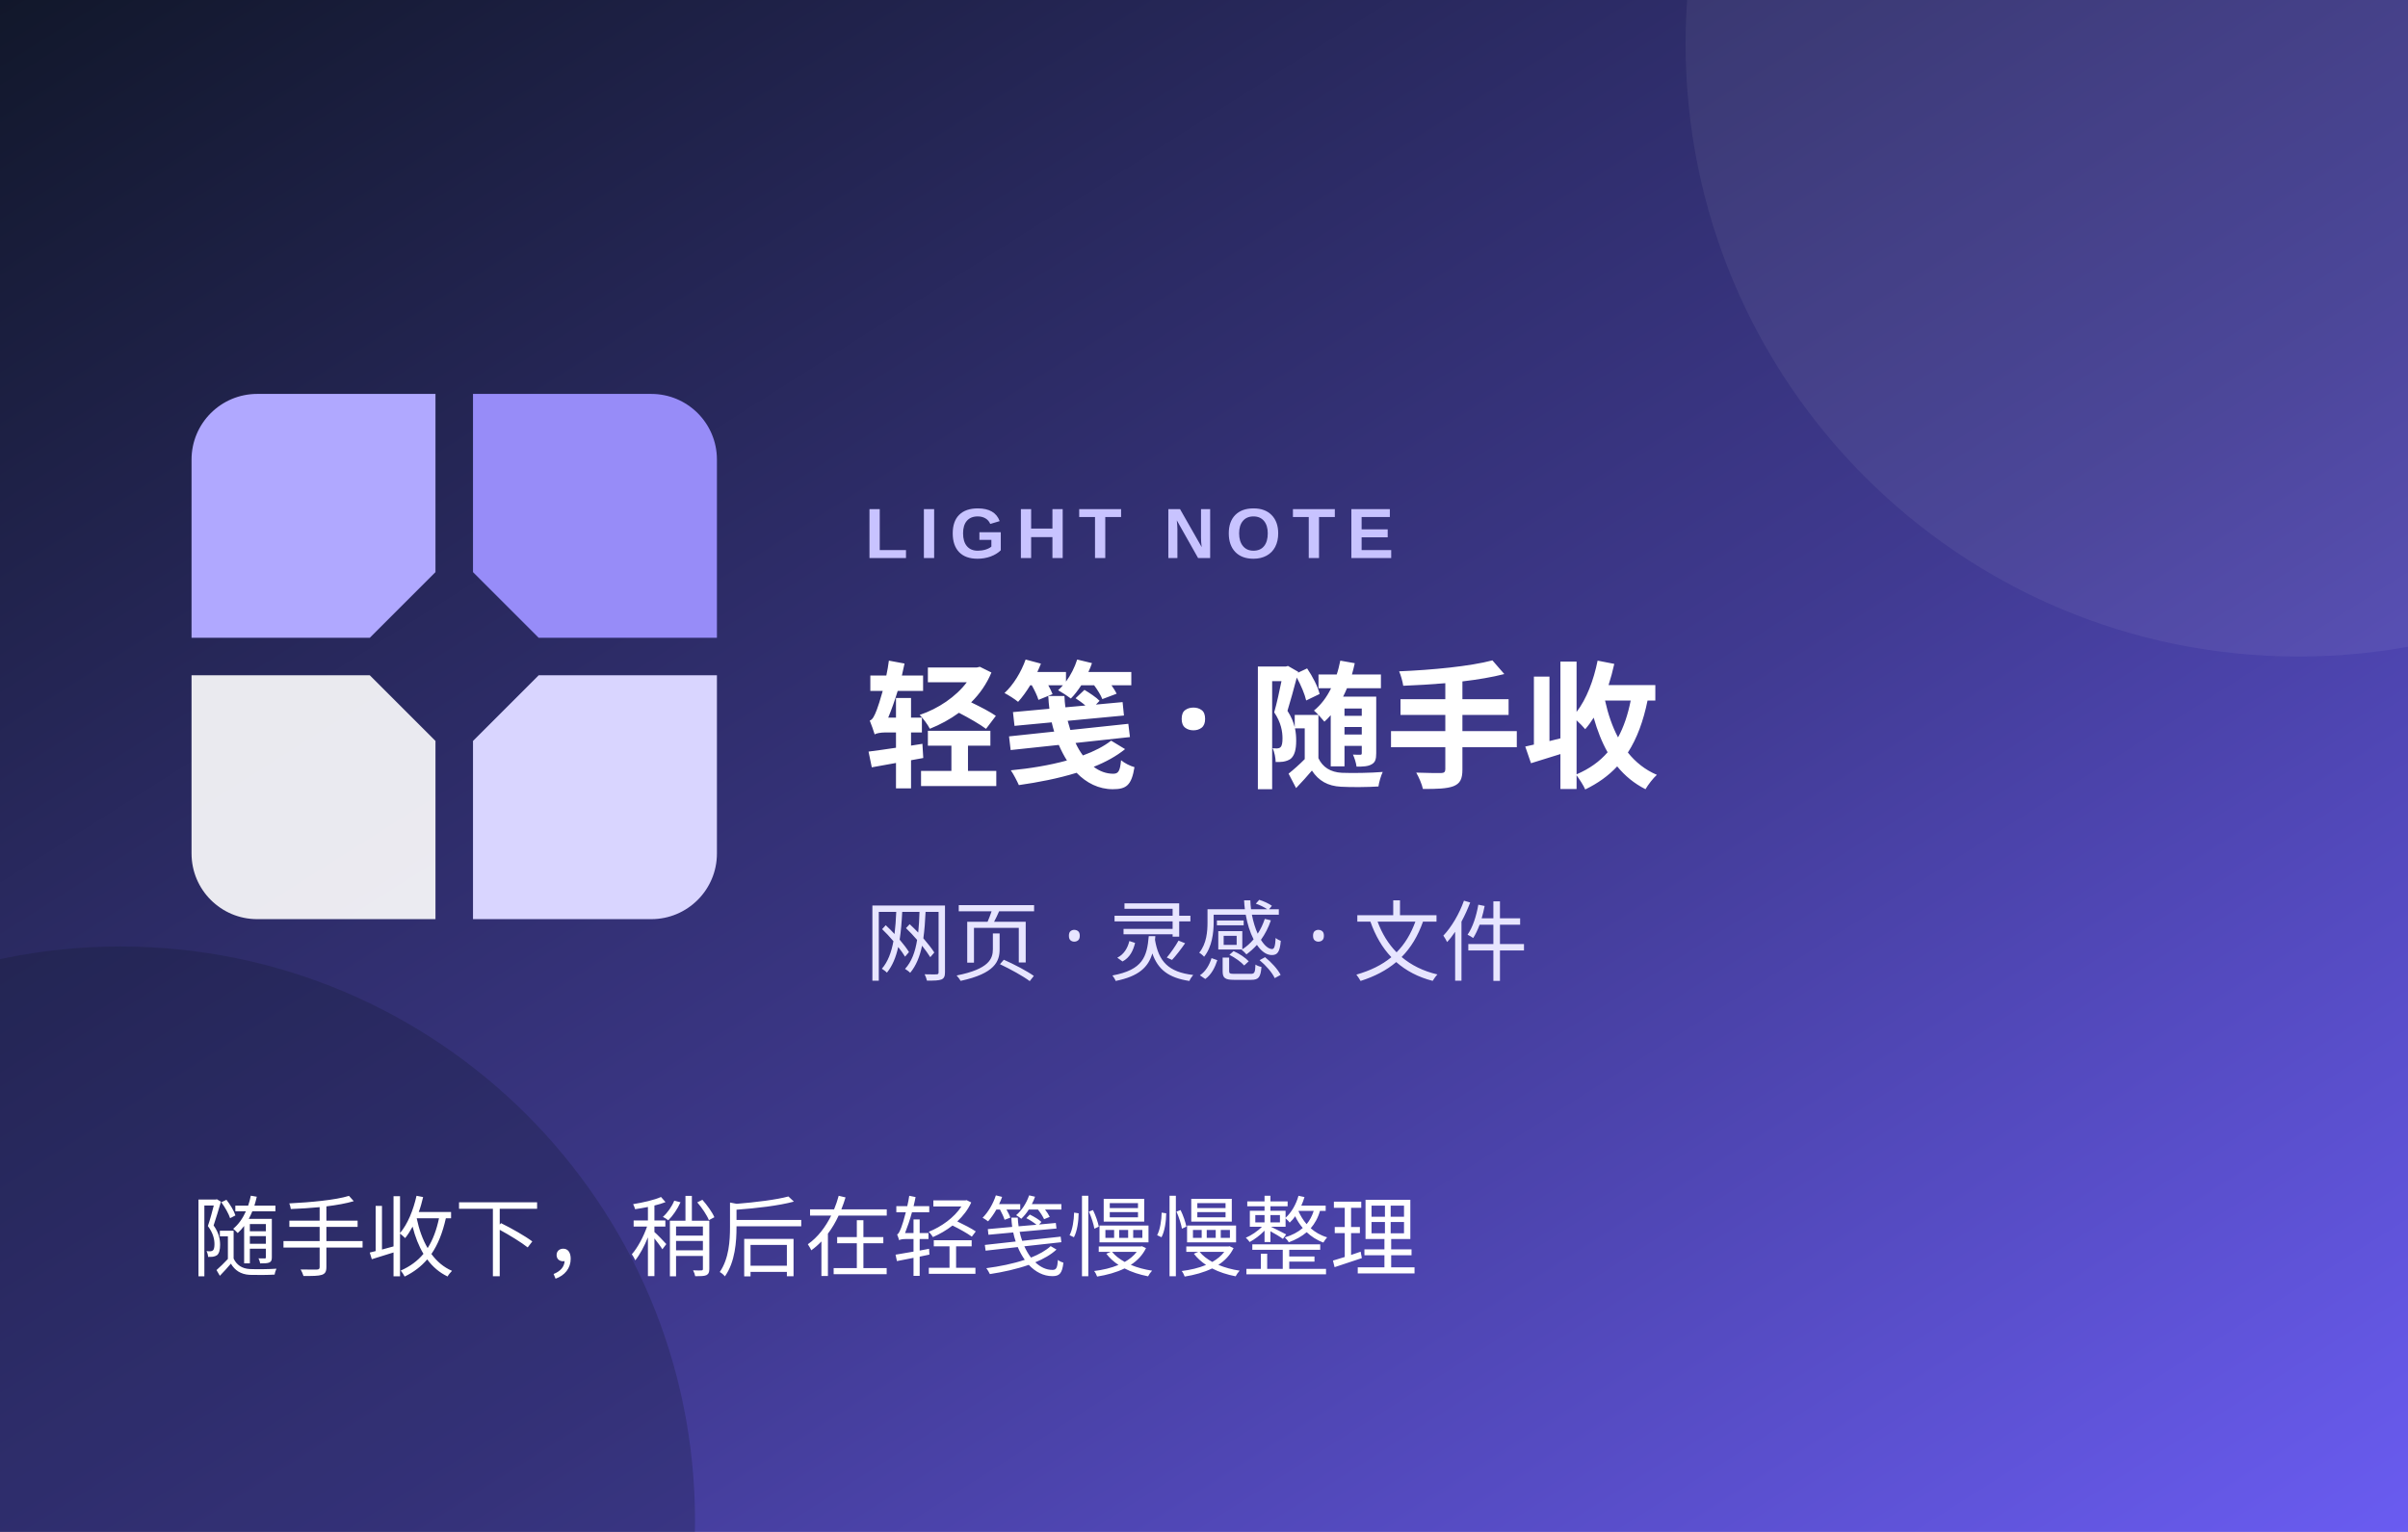
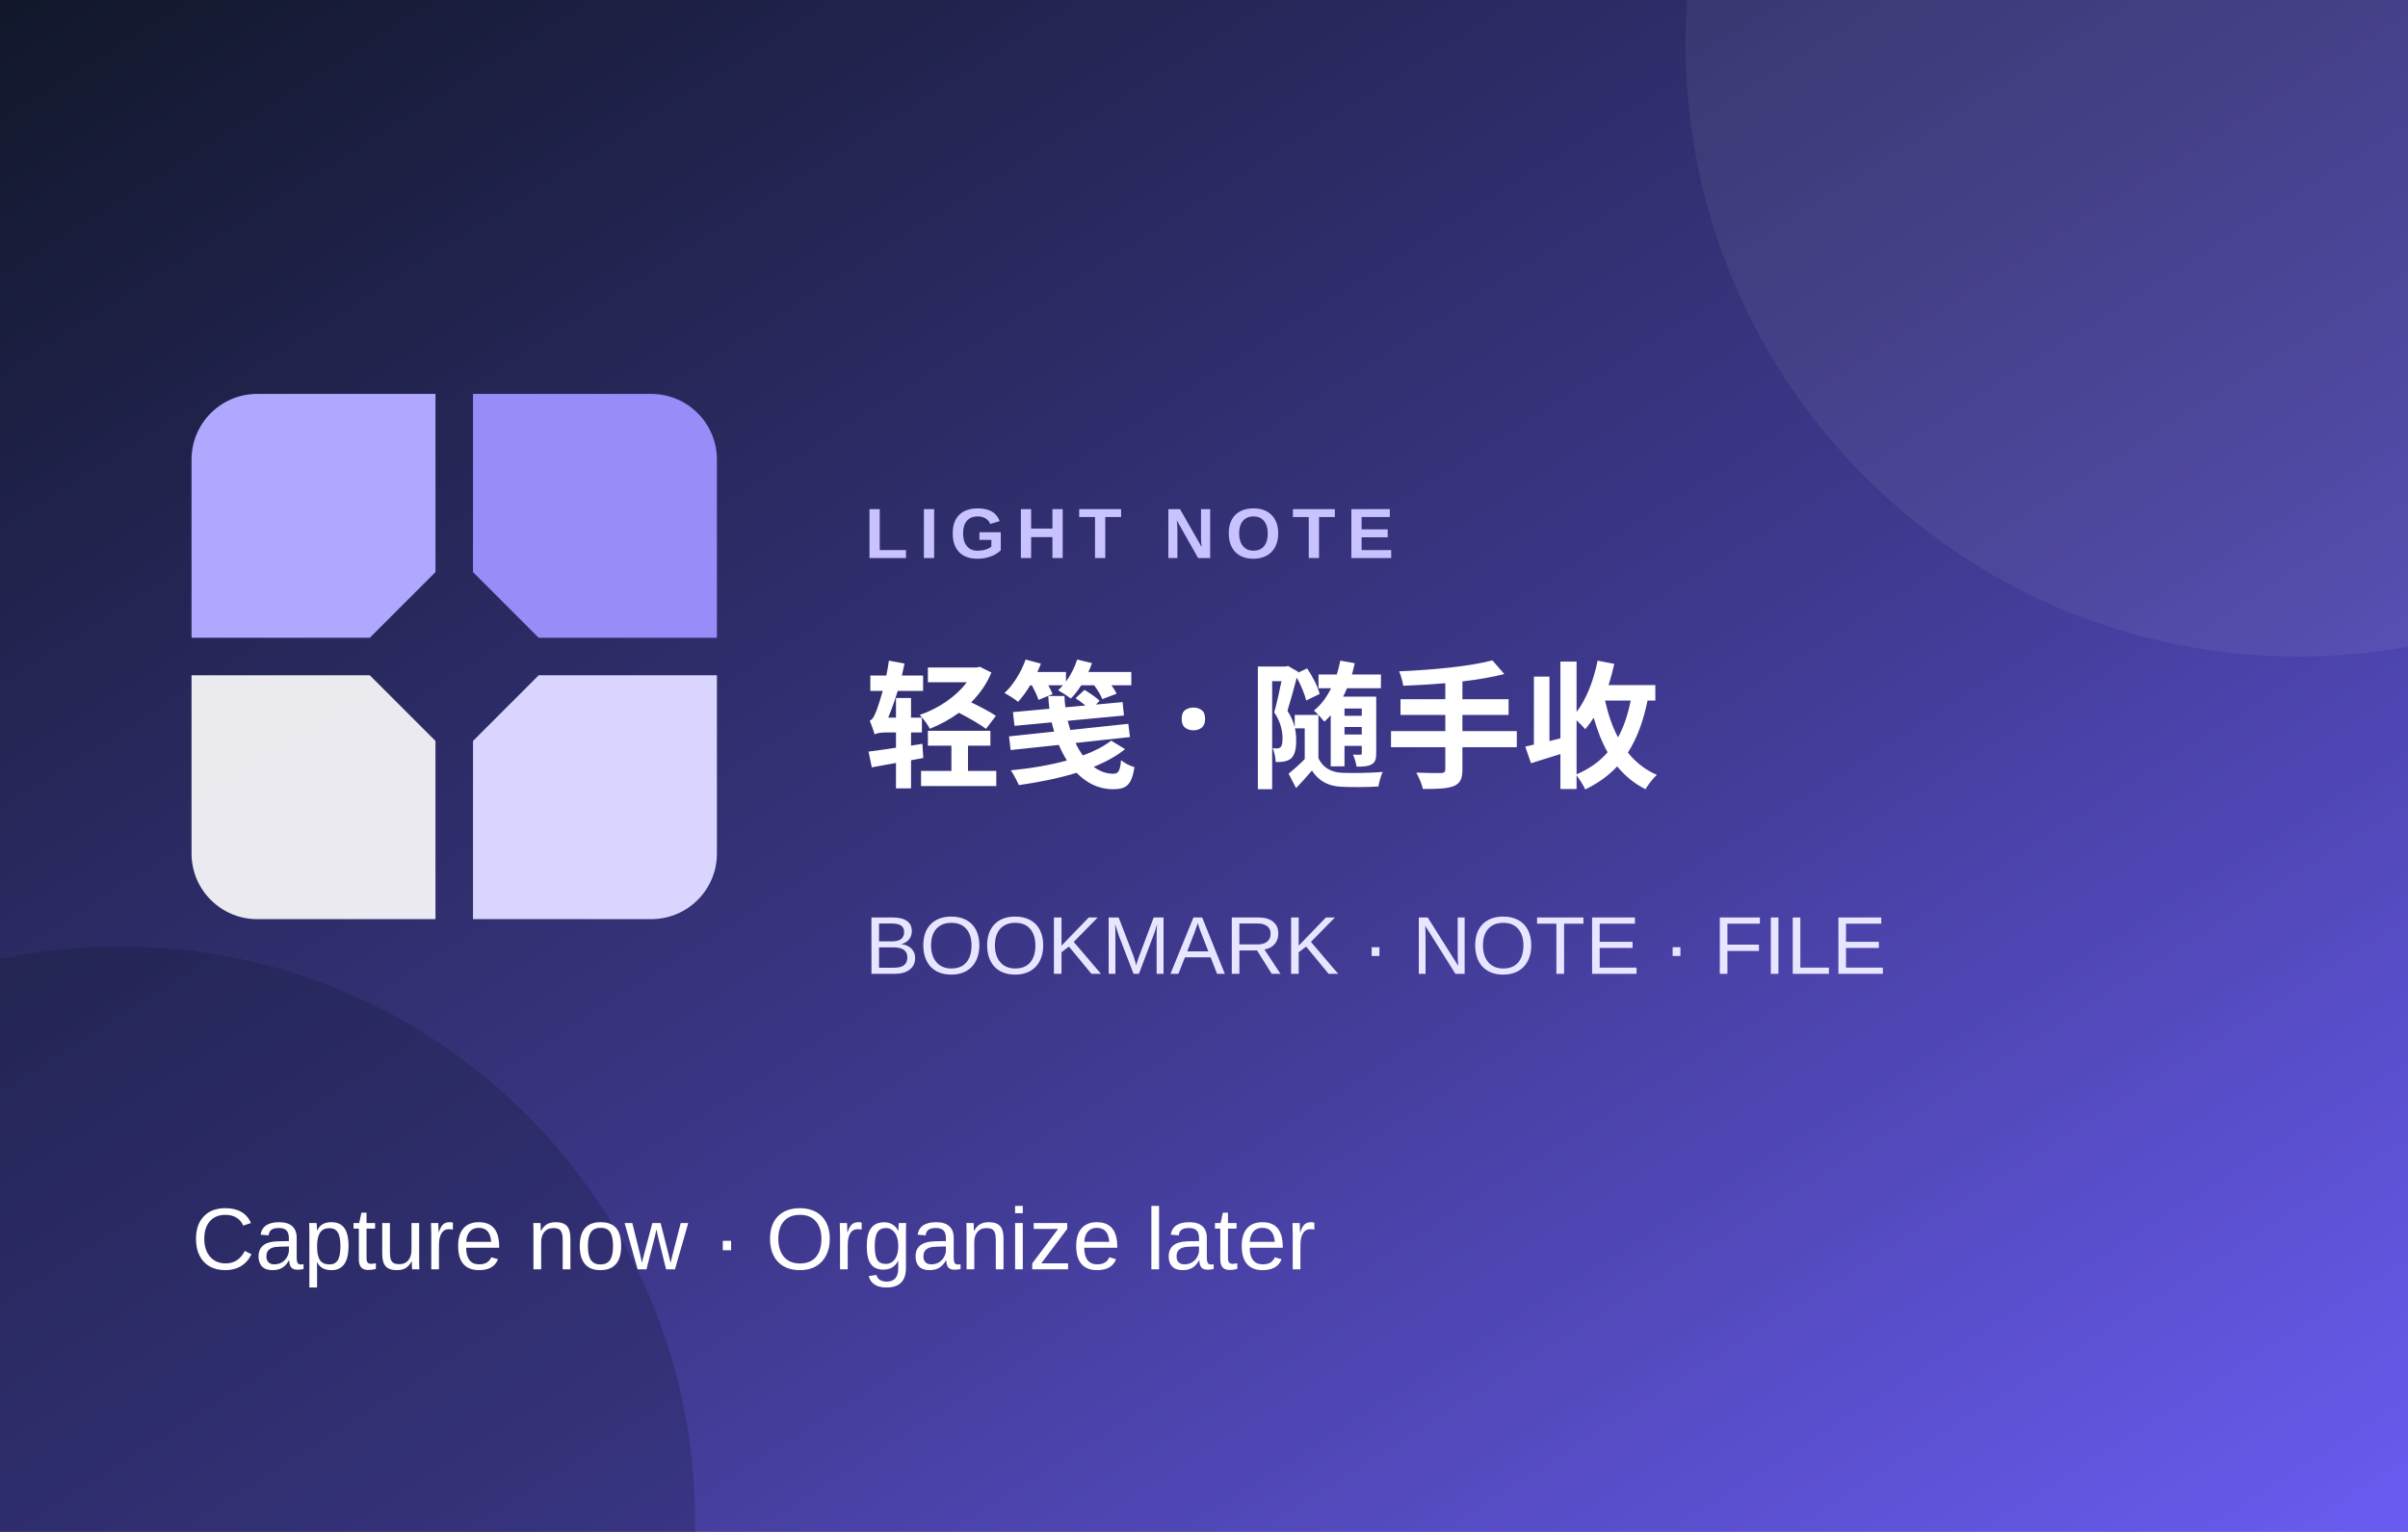
<svg xmlns="http://www.w3.org/2000/svg" width="440" height="280" viewBox="0 0 440 280">
  <defs>
    <linearGradient id="promo-background" x1="0" y1="0" x2="1" y2="1">
      <stop offset="0" stop-color="#11172a" />
      <stop offset="0.58" stop-color="#403a91" />
      <stop offset="1" stop-color="#6a5cf2" />
    </linearGradient>
  </defs>
  <rect width="440" height="280" fill="url(#promo-background)" />
  <circle cx="420" cy="8" r="112" fill="#ffffff" opacity="0.06" />
  <circle cx="22" cy="278" r="105" fill="#0b1220" opacity="0.22" />
  <g transform="translate(35 72) scale(.8571429)">
    <path d="M14 0H52V38L38 52H0V14A14 14 0 0 1 14 0Z" fill="#b0a8ff" />
    <path d="M60 0H98A14 14 0 0 1 112 14V52H74L60 38Z" fill="#978cf8" />
    <path d="M0 60H38L52 74V112H14A14 14 0 0 1 0 98Z" fill="#ffffff" opacity=".9" />
    <path d="M74 60H112V98A14 14 0 0 1 98 112H60V74Z" fill="#d9d5ff" />
  </g>
  <text x="158" y="102" fill="#c8c3ff" font-family="Arial, sans-serif" font-size="13" font-weight="700" letter-spacing="2">LIGHT NOTE</text>
  <text x="158" y="142" fill="#ffffff" font-family="Hiragino Sans GB, sans-serif" font-size="25" font-weight="700">轻笺 · 随手收</text>
-   <text x="158" y="178" fill="#e7e5ff" font-family="Hiragino Sans GB, sans-serif" font-size="16">网页 · 灵感 · 文件</text>
-   <text x="35" y="232" fill="#ffffff" font-family="Hiragino Sans GB, sans-serif" font-size="16">随手收下，稍后在轻笺慢慢整理</text>
+   <text x="158" y="178" fill="#e7e5ff" font-family="Arial, sans-serif" font-size="15">BOOKMARK · NOTE · FILE</text>
+   <text x="35" y="232" fill="#ffffff" font-family="Arial, sans-serif" font-size="16">Capture now · Organize later</text>
</svg>
